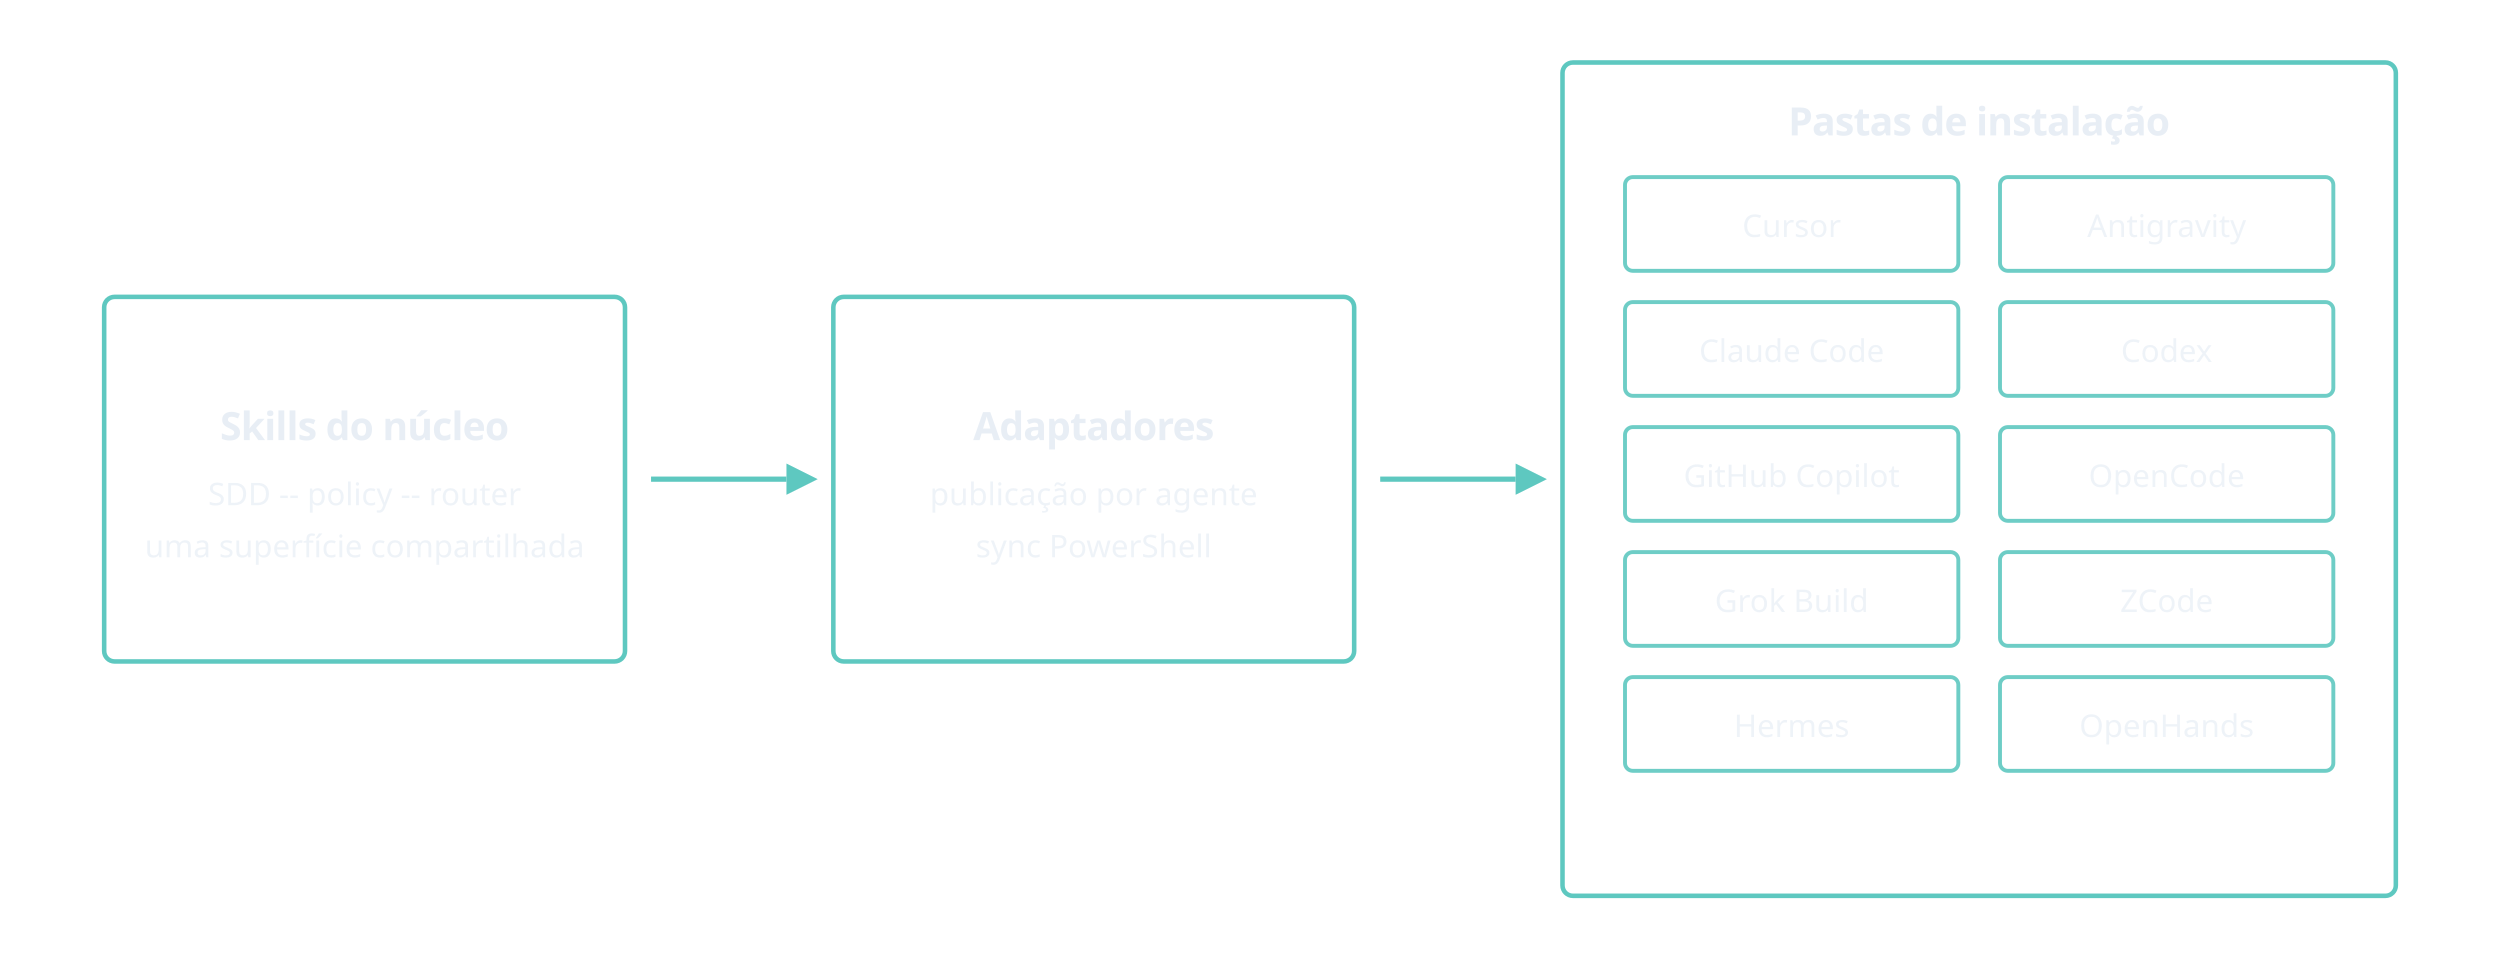
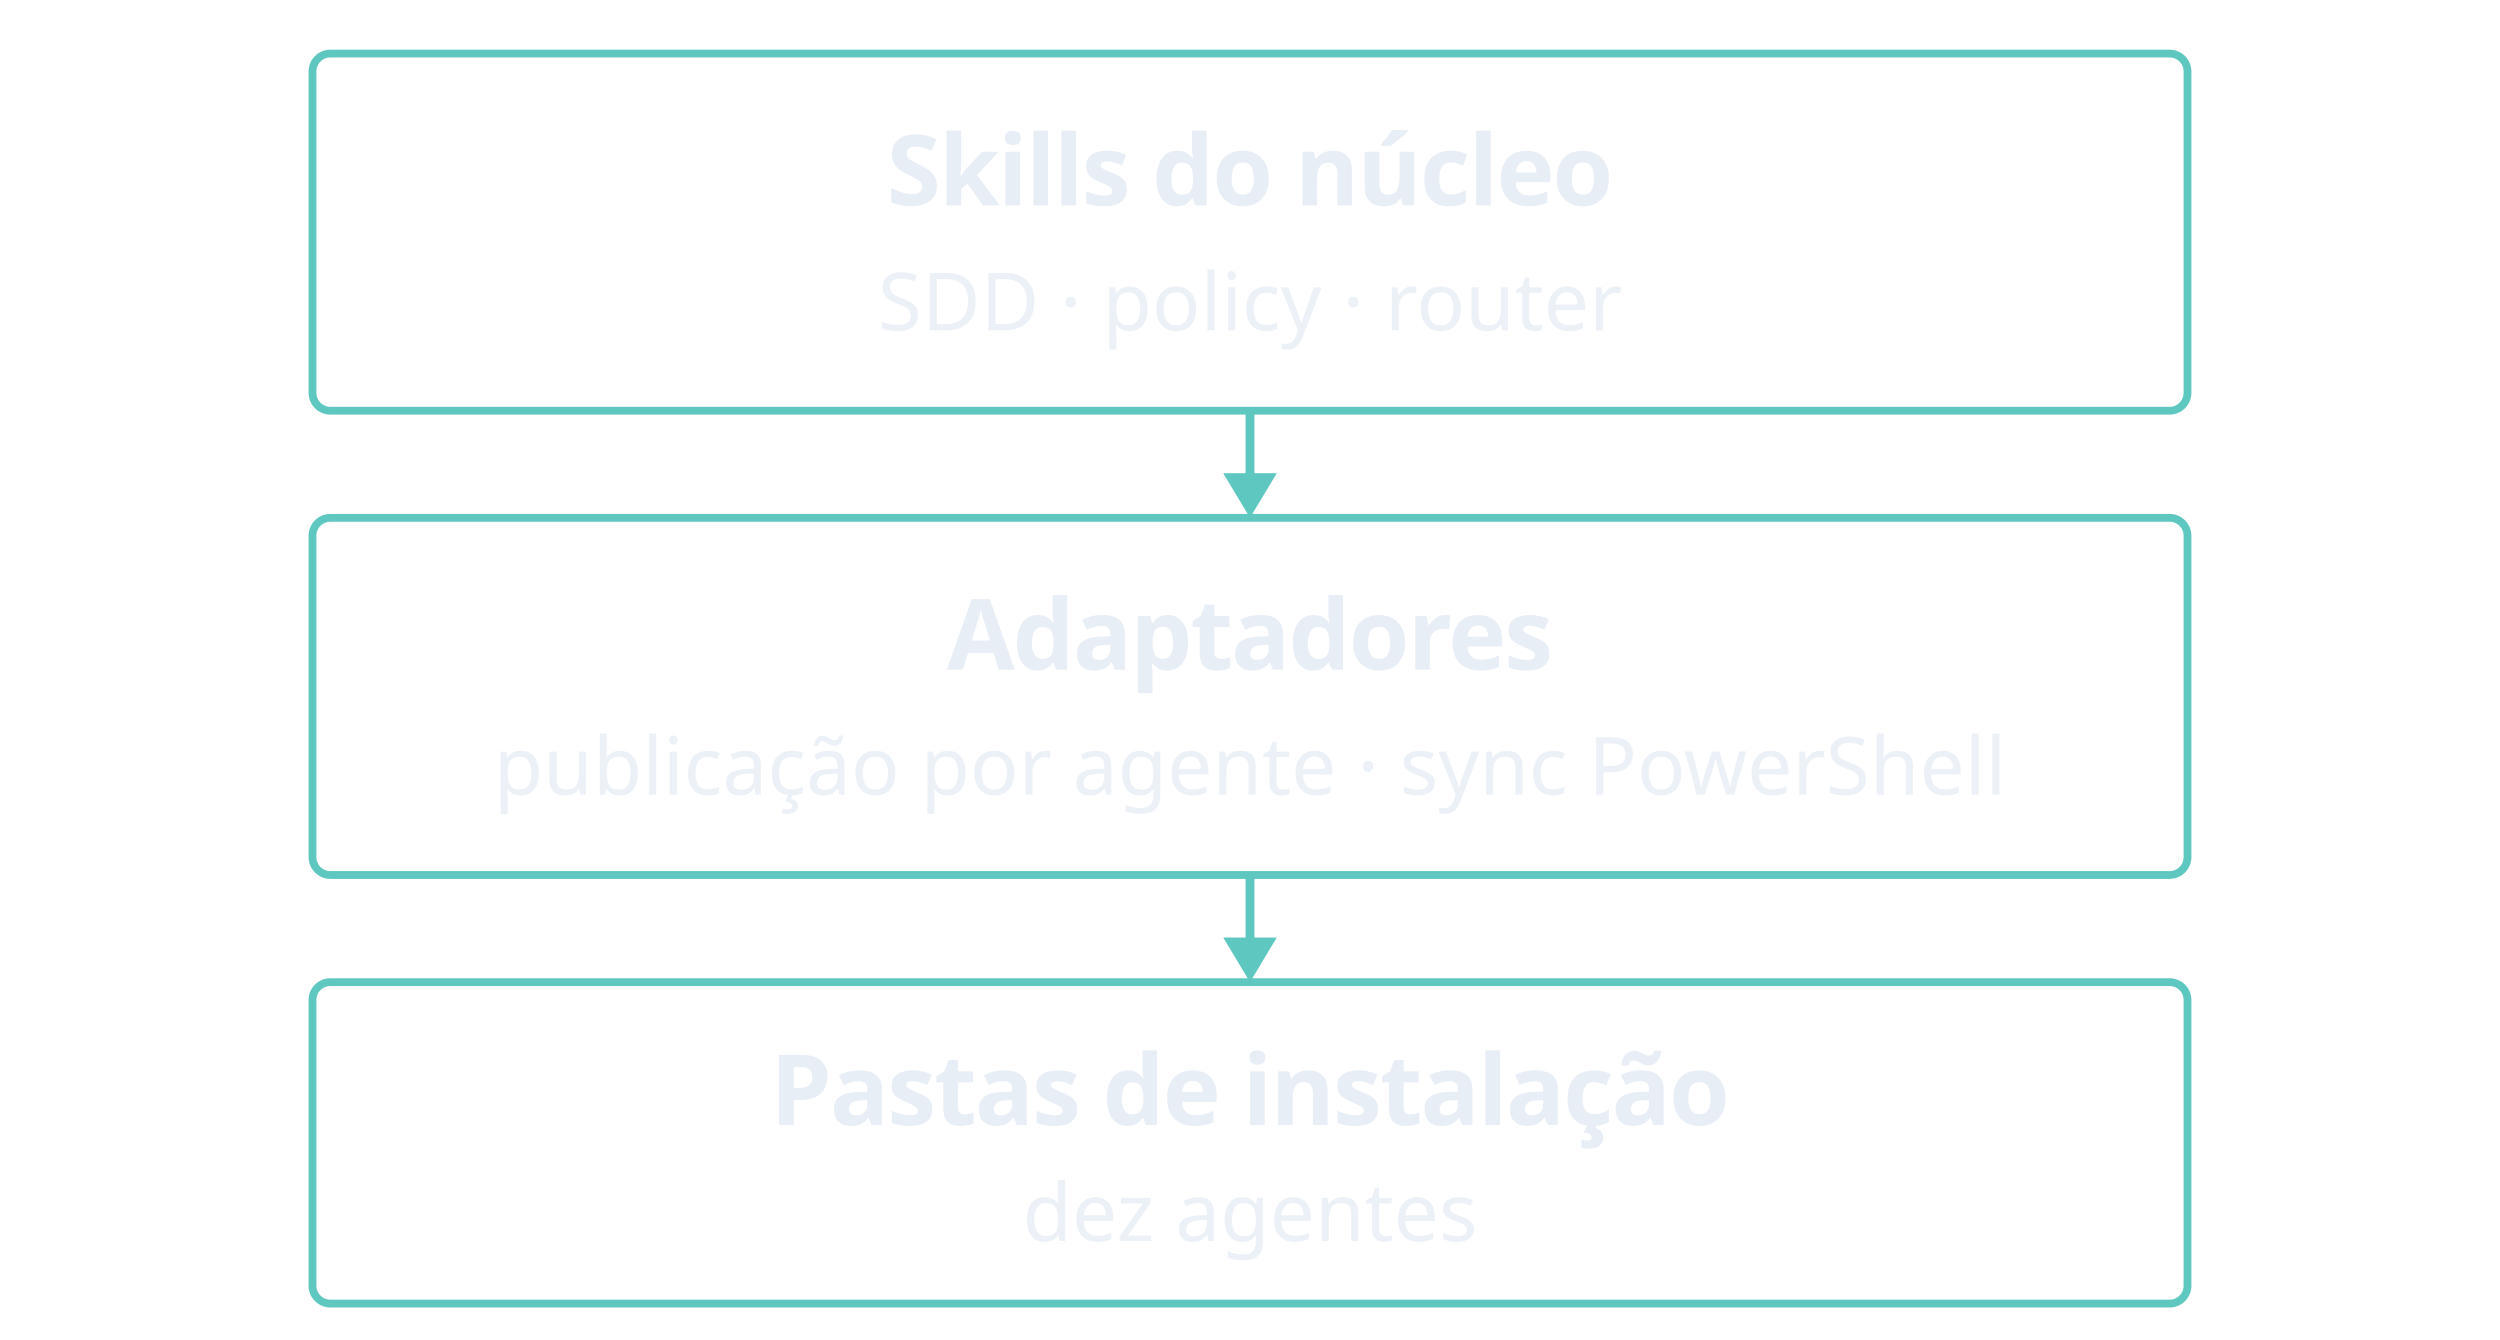
- <svg xmlns="http://www.w3.org/2000/svg" viewBox="0 0 960 368" role="img" aria-labelledby="diagram-title diagram-desc">
+ <svg xmlns="http://www.w3.org/2000/svg" viewBox="0 0 560 300" role="img" aria-labelledby="diagram-title diagram-desc">
  <style type="text/css">
    /* Hex teal --accent: img-sourced SVG cannot inherit page CSS currentColor */
    /* Avoid CSS url references: GitHub SVG sanitizer treats them as invalid image source */
    .box { fill: none; stroke: #5ec8c0; stroke-width: 1.75; }
-     .label { fill: #e8eef5; font-family: Sora, "Atkinson Hyperlegible", ui-sans-serif, system-ui, sans-serif; font-size: 15px; font-weight: 600; letter-spacing: -0.02em; }
-     .sub { fill: #e8eef5; opacity: 0.72; font-family: Sora, "Atkinson Hyperlegible", ui-sans-serif, system-ui, sans-serif; font-size: 12px; }
+     .label { fill: #e8eef5; font-family: Sora, "Atkinson Hyperlegible", ui-sans-serif, system-ui, sans-serif; font-size: 22px; font-weight: 600; letter-spacing: -0.02em; }
+     .sub { fill: #e8eef5; opacity: 0.85; font-family: Sora, "Atkinson Hyperlegible", ui-sans-serif, system-ui, sans-serif; font-size: 18px; }
    .flow { stroke: #5ec8c0; stroke-width: 2; fill: none; }
    .arrow { fill: #5ec8c0; stroke: none; }
-     .node { fill: none; stroke: #5ec8c0; stroke-width: 1.5; opacity: 0.9; }
  </style>
-   <rect class="box" x="40" y="114" width="200" height="140" rx="4" />
-   <text class="label" x="140" y="169" text-anchor="middle">Skills do núcleo</text>
-   <text class="sub" x="140" y="194" text-anchor="middle">SDD -- policy -- router</text>
-   <text class="sub" x="140" y="214" text-anchor="middle">uma superfície compartilhada</text>
-   <path class="flow" d="M 250 184 H 302" />
-   <polygon class="arrow" points="302,178 314,184 302,190" />
-   <rect class="box" x="320" y="114" width="200" height="140" rx="4" />
-   <text class="label" x="420" y="169" text-anchor="middle">Adaptadores</text>
-   <text class="sub" x="420" y="194" text-anchor="middle">publicação por agente</text>
-   <text class="sub" x="420" y="214" text-anchor="middle">sync PowerShell</text>
-   <path class="flow" d="M 530 184 H 582" />
-   <polygon class="arrow" points="582,178 594,184 582,190" />
-   <rect class="box" x="600" y="24" width="320" height="320" rx="4" />
-   <text class="label" x="760" y="52" text-anchor="middle">Pastas de instalação</text>
-   <rect class="node" x="624" y="68" width="128" height="36" rx="3" />
-   <text class="sub" x="688" y="91" text-anchor="middle">Cursor</text>
-   <rect class="node" x="768" y="68" width="128" height="36" rx="3" />
-   <text class="sub" x="832" y="91" text-anchor="middle">Antigravity</text>
-   <rect class="node" x="624" y="116" width="128" height="36" rx="3" />
-   <text class="sub" x="688" y="139" text-anchor="middle">Claude Code</text>
-   <rect class="node" x="768" y="116" width="128" height="36" rx="3" />
-   <text class="sub" x="832" y="139" text-anchor="middle">Codex</text>
-   <rect class="node" x="624" y="164" width="128" height="36" rx="3" />
-   <text class="sub" x="688" y="187" text-anchor="middle">GitHub Copilot</text>
-   <rect class="node" x="768" y="164" width="128" height="36" rx="3" />
-   <text class="sub" x="832" y="187" text-anchor="middle">OpenCode</text>
-   <rect class="node" x="624" y="212" width="128" height="36" rx="3" />
-   <text class="sub" x="688" y="235" text-anchor="middle">Grok Build</text>
-   <rect class="node" x="768" y="212" width="128" height="36" rx="3" />
-   <text class="sub" x="832" y="235" text-anchor="middle">ZCode</text>
-   <rect class="node" x="624" y="260" width="128" height="36" rx="3" />
-   <text class="sub" x="688" y="283" text-anchor="middle">Hermes</text>
-   <rect class="node" x="768" y="260" width="128" height="36" rx="3" />
-   <text class="sub" x="832" y="283" text-anchor="middle">OpenHands</text>
+   <rect class="box" x="70" y="12" width="420" height="80" rx="4" />
+   <text class="label" x="280" y="46" text-anchor="middle">Skills do núcleo</text>
+   <text class="sub" x="280" y="74" text-anchor="middle">SDD · policy · router</text>
+   <path class="flow" d="M 280 92 V 108" />
+   <polygon class="arrow" points="274,106 280,116 286,106" />
+   <rect class="box" x="70" y="116" width="420" height="80" rx="4" />
+   <text class="label" x="280" y="150" text-anchor="middle">Adaptadores</text>
+   <text class="sub" x="280" y="178" text-anchor="middle">publicação por agente · sync PowerShell</text>
+   <path class="flow" d="M 280 196 V 212" />
+   <polygon class="arrow" points="274,210 280,220 286,210" />
+   <rect class="box" x="70" y="220" width="420" height="72" rx="4" />
+   <text class="label" x="280" y="252" text-anchor="middle">Pastas de instalação</text>
+   <text class="sub" x="280" y="278" text-anchor="middle">dez agentes</text>
</svg>
